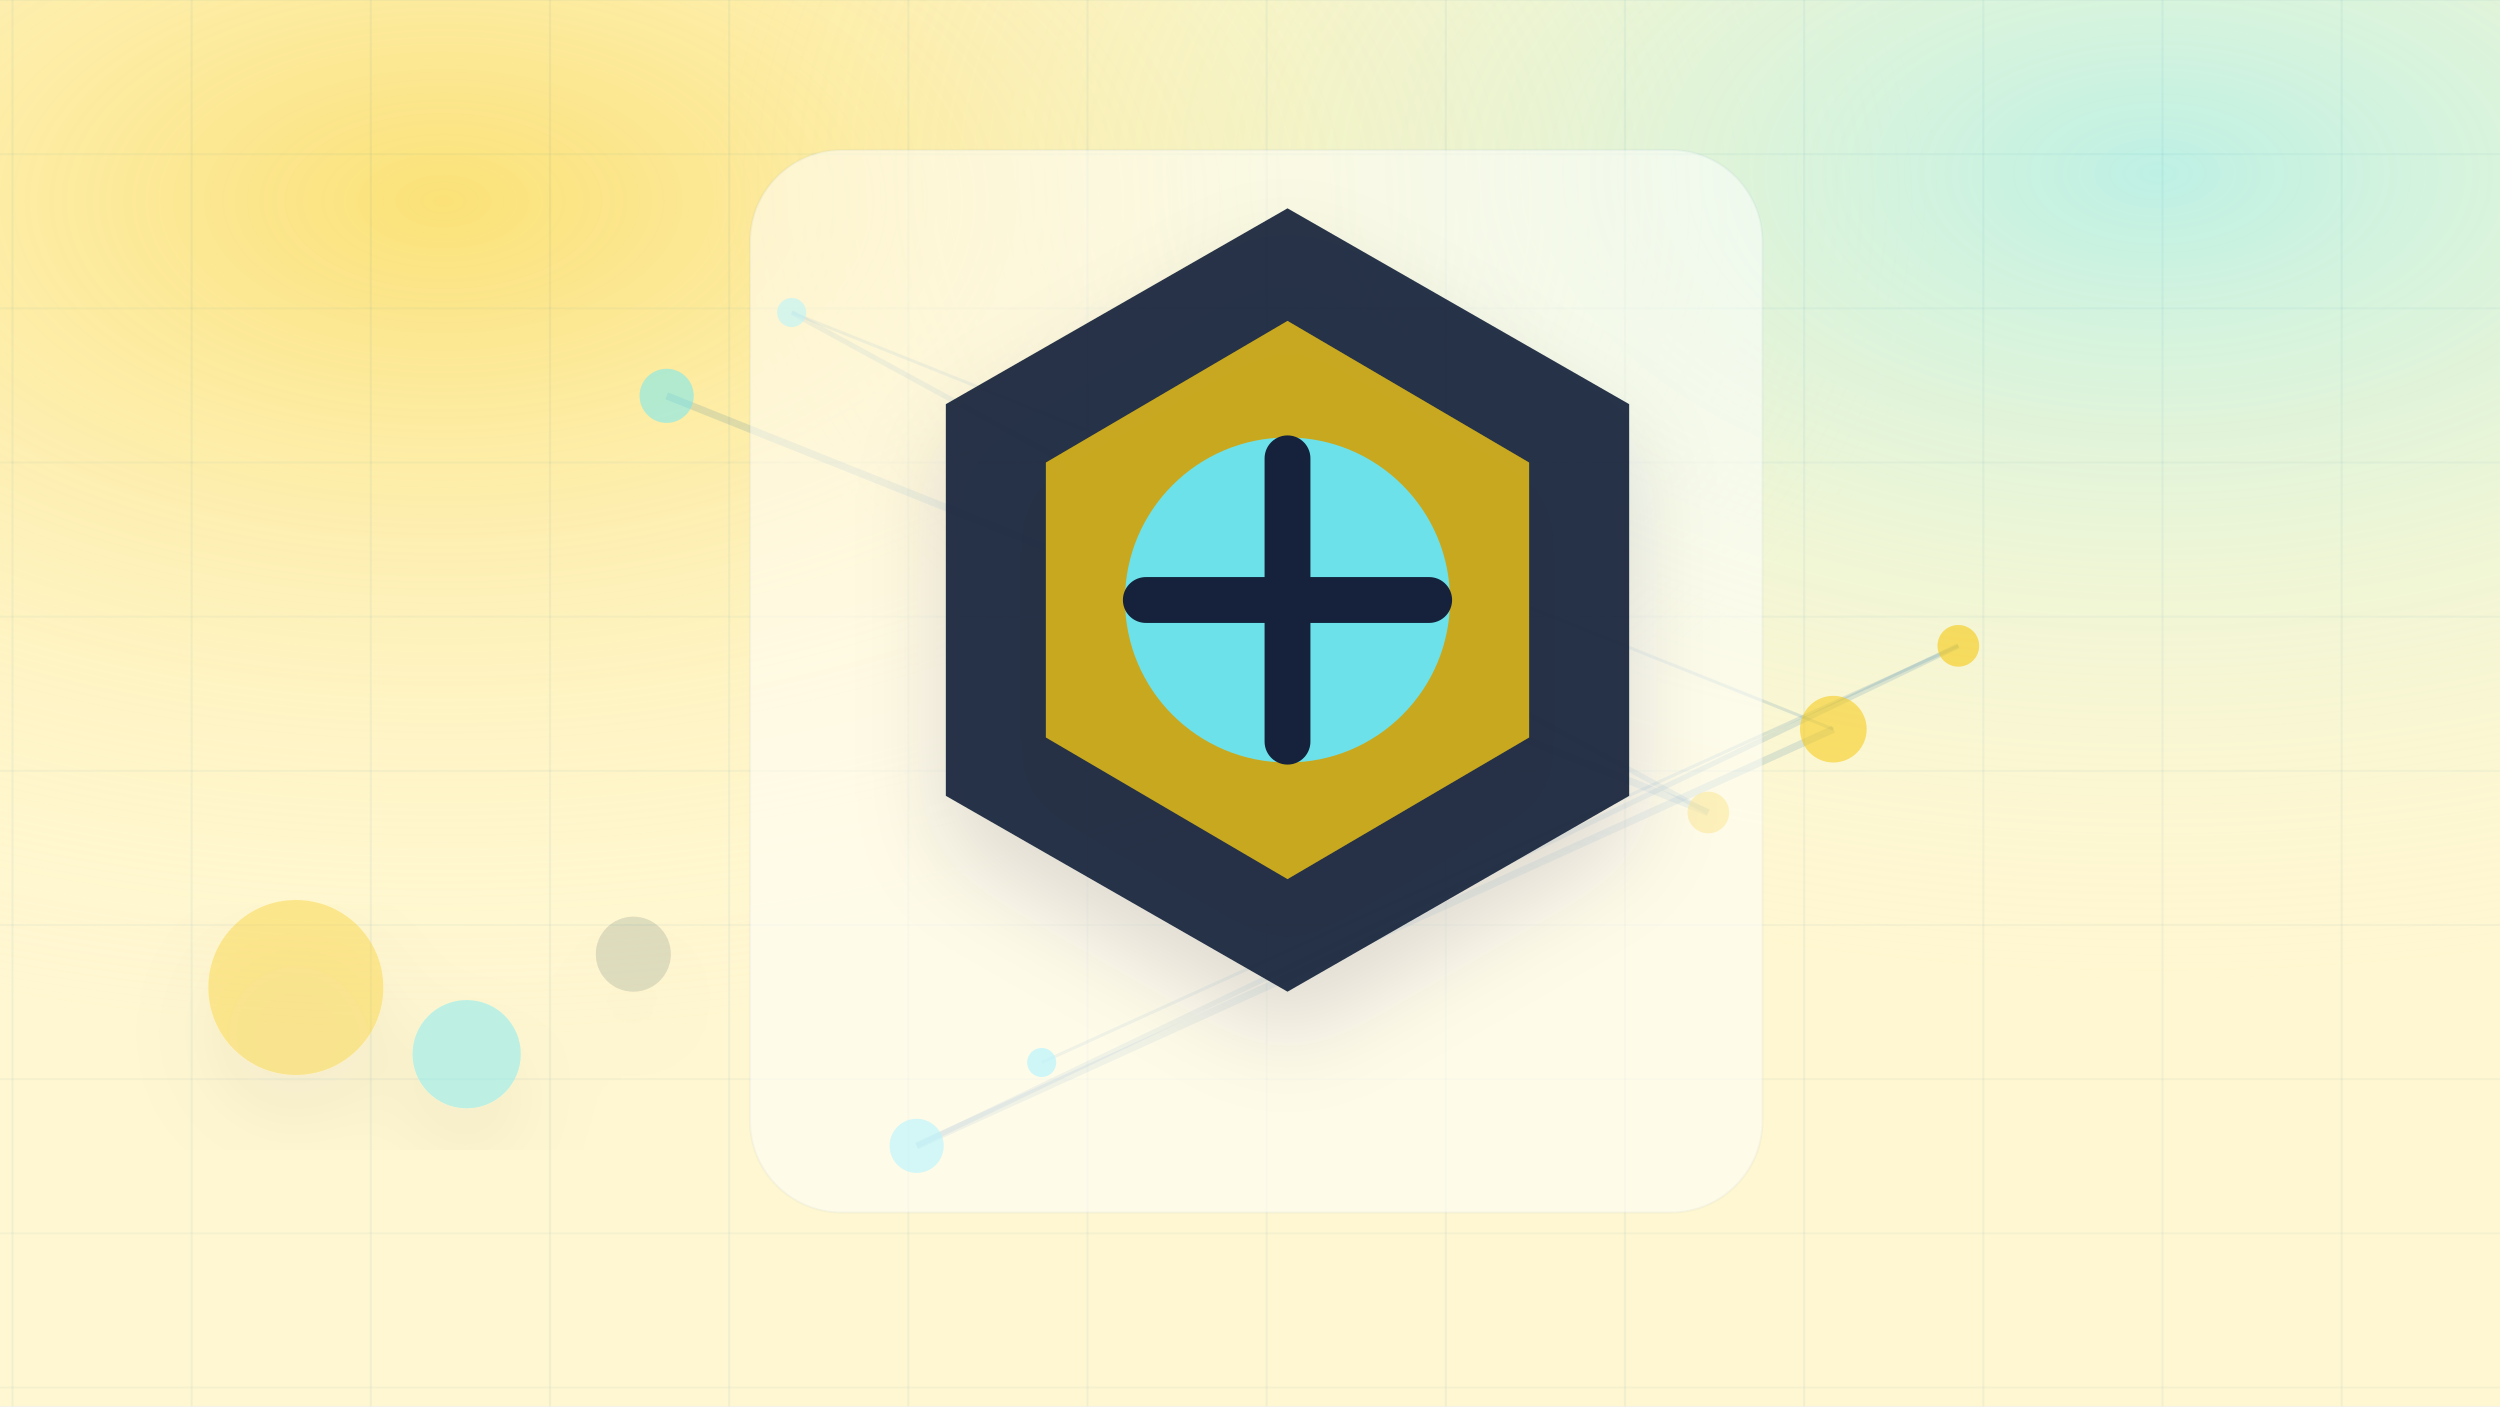
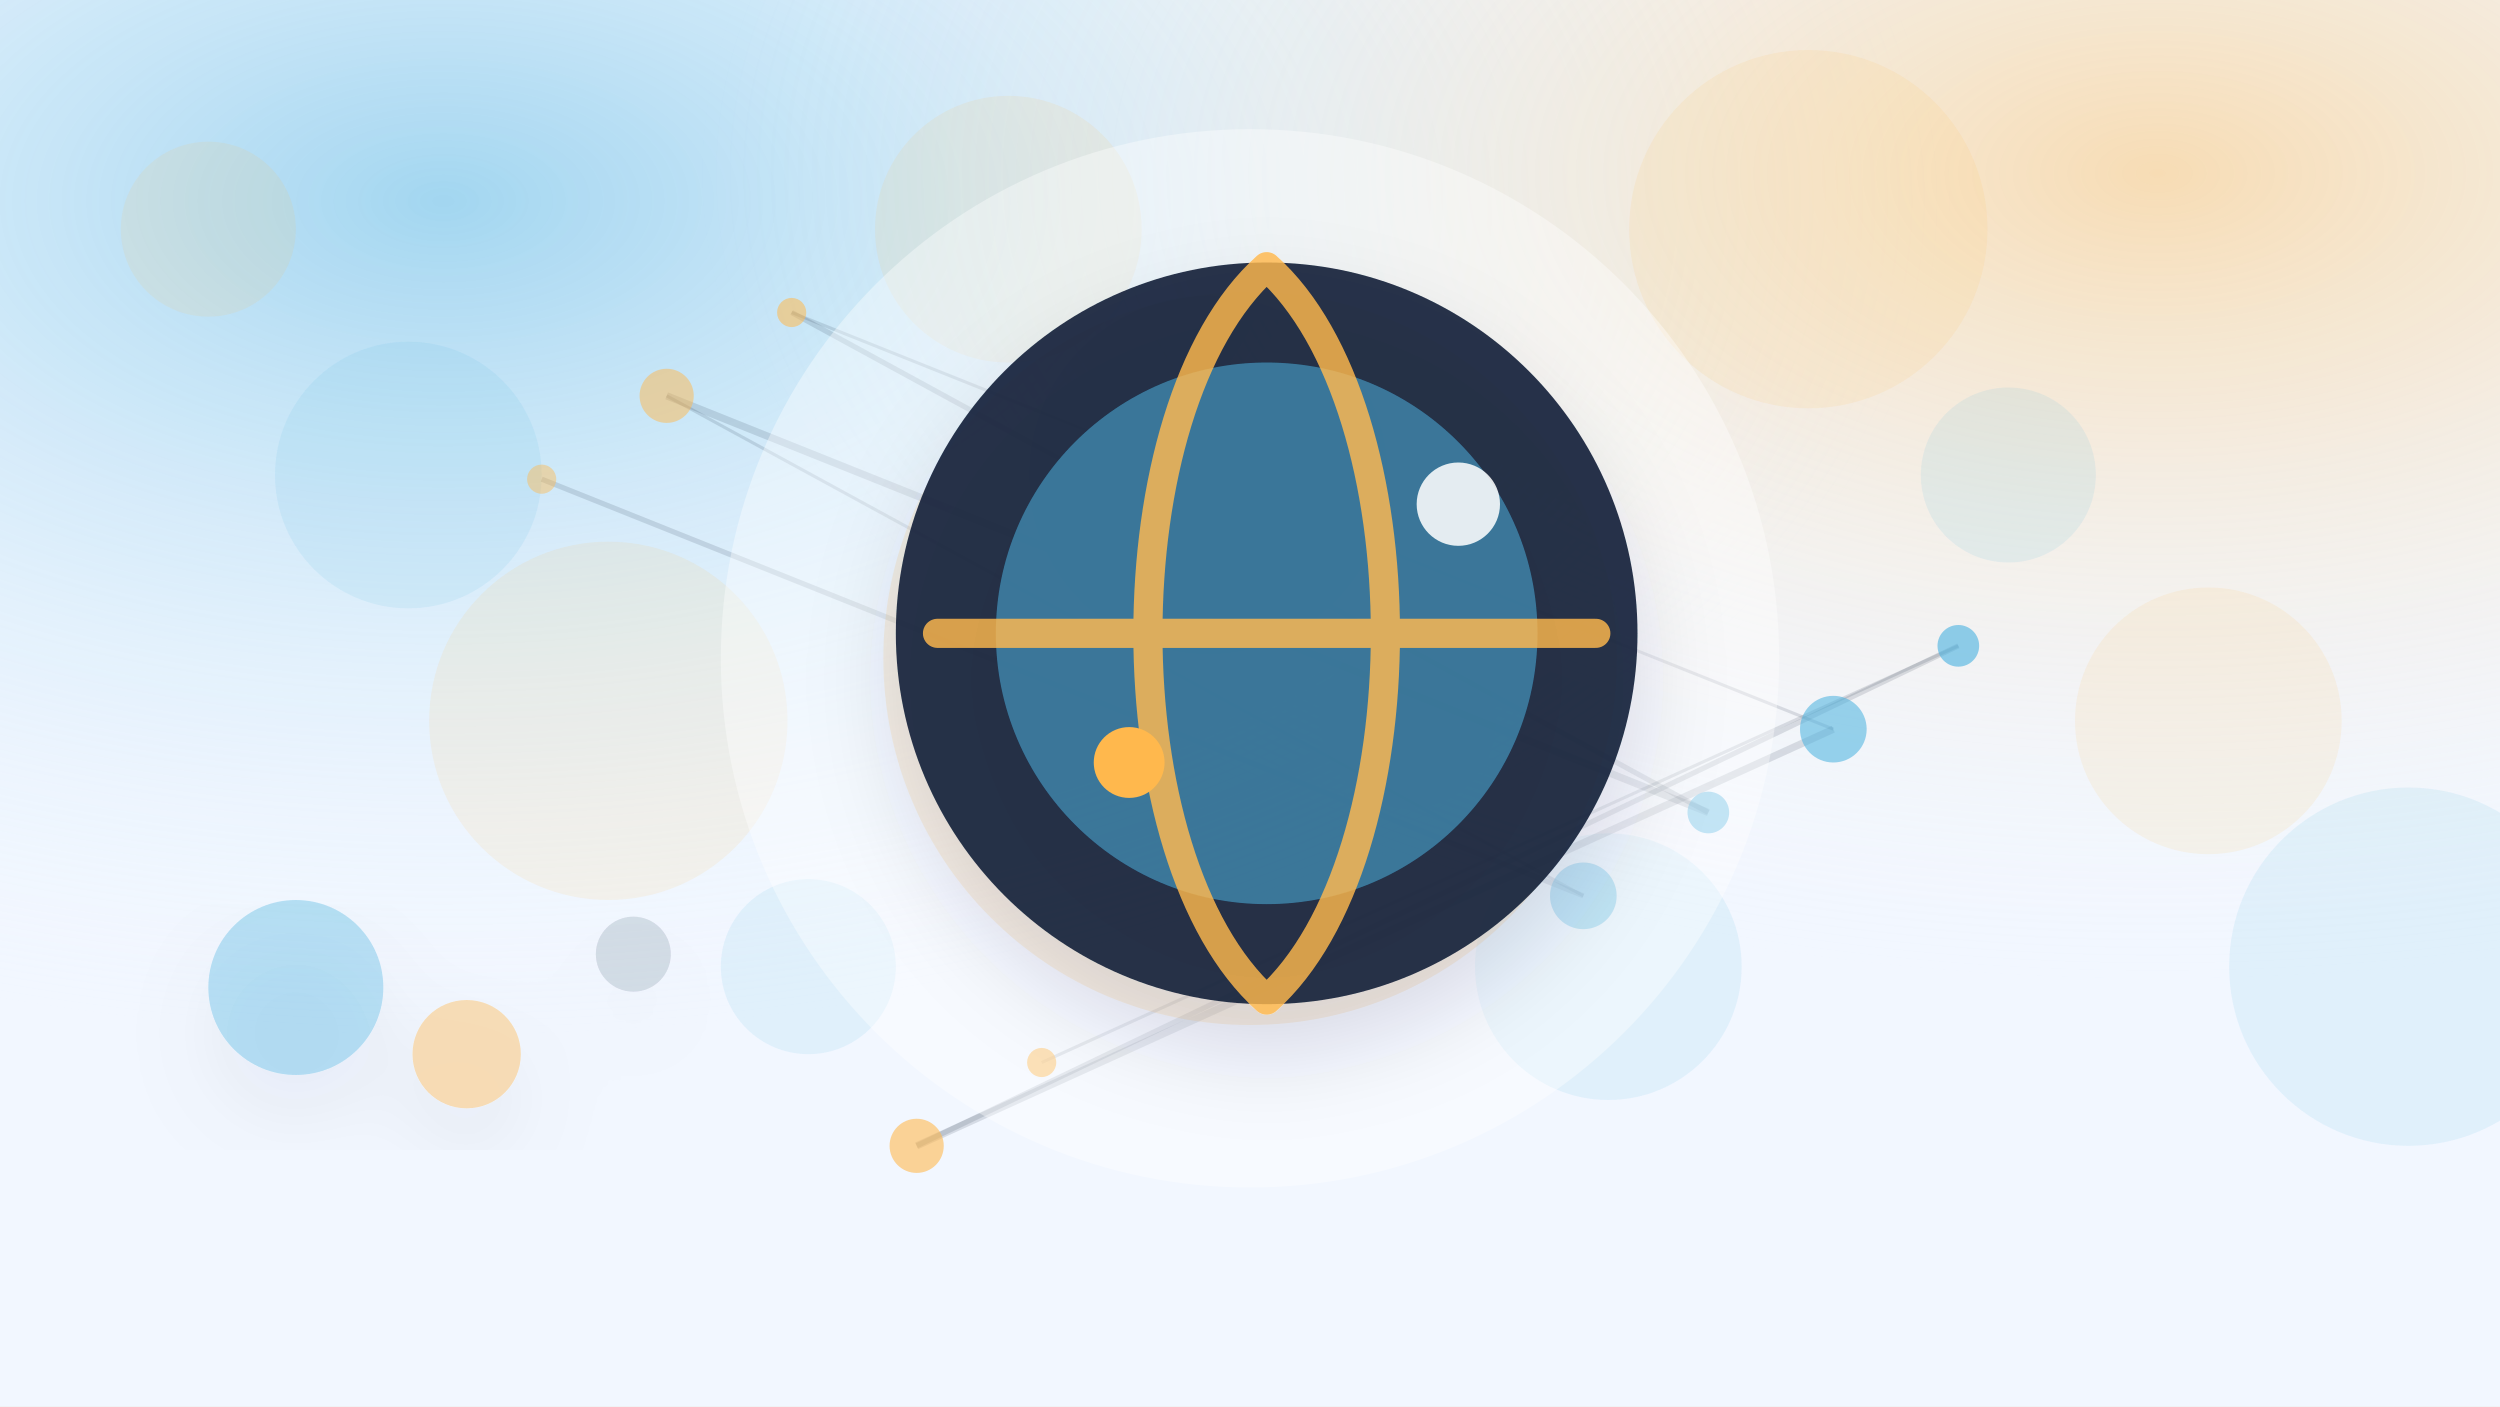
<svg xmlns="http://www.w3.org/2000/svg" width="1200" height="675" viewBox="0 0 1200 675" role="img" aria-labelledby="title desc">
  <defs>
    <radialGradient id="g1" cx="18%" cy="14%" r="60%">
-       <stop stop-color="#f6c915" stop-opacity=".48" />
-       <stop offset="1" stop-color="#fff7d1" stop-opacity="0" />
+       <stop stop-color="#4cb2e0" stop-opacity=".48" />
+       <stop offset="1" stop-color="#f2f7ff" stop-opacity="0" />
    </radialGradient>
    <radialGradient id="g2" cx="86%" cy="12%" r="58%">
-       <stop stop-color="#63e8ff" stop-opacity=".42" />
-       <stop offset="1" stop-color="#fff7d1" stop-opacity="0" />
+       <stop stop-color="#ffb84d" stop-opacity=".42" />
+       <stop offset="1" stop-color="#f2f7ff" stop-opacity="0" />
    </radialGradient>
    <linearGradient id="split" x1="0" x2="1">
-       <stop stop-color="#fff7d1" />
-       <stop offset=".55" stop-color="#fff7d1" />
-       <stop offset=".55" stop-color="#eef8ff" />
-       <stop offset="1" stop-color="#fff7d1" />
+       <stop stop-color="#f2f7ff" />
+       <stop offset=".55" stop-color="#f2f7ff" />
+       <stop offset=".55" stop-color="#fffdf2" />
+       <stop offset="1" stop-color="#eef8ff" />
    </linearGradient>
    <filter id="shadow" x="-20%" y="-20%" width="140%" height="140%">
      <feDropShadow dx="0" dy="22" stdDeviation="22" flood-color="#12213a" flood-opacity=".14" />
    </filter>
  </defs>
-   <rect width="1200" height="675" fill="#fff7d1" />
+   <rect width="1200" height="675" fill="#f2f7ff" />
  <rect width="1200" height="675" fill="url(#g1)" />
  <rect width="1200" height="675" fill="url(#g2)" />
  <g opacity=".9">
-     <path d="M-80 0V675" stroke="#0f5fa8" stroke-opacity=".055" />
-     <path d="M6 0V675" stroke="#0f5fa8" stroke-opacity=".055" />
-     <path d="M92 0V675" stroke="#0f5fa8" stroke-opacity=".055" />
-     <path d="M178 0V675" stroke="#0f5fa8" stroke-opacity=".055" />
-     <path d="M264 0V675" stroke="#0f5fa8" stroke-opacity=".055" />
-     <path d="M350 0V675" stroke="#0f5fa8" stroke-opacity=".055" />
-     <path d="M436 0V675" stroke="#0f5fa8" stroke-opacity=".055" />
-     <path d="M522 0V675" stroke="#0f5fa8" stroke-opacity=".055" />
-     <path d="M608 0V675" stroke="#0f5fa8" stroke-opacity=".055" />
-     <path d="M694 0V675" stroke="#0f5fa8" stroke-opacity=".055" />
-     <path d="M780 0V675" stroke="#0f5fa8" stroke-opacity=".055" />
-     <path d="M866 0V675" stroke="#0f5fa8" stroke-opacity=".055" />
-     <path d="M952 0V675" stroke="#0f5fa8" stroke-opacity=".055" />
-     <path d="M1038 0V675" stroke="#0f5fa8" stroke-opacity=".055" />
-     <path d="M1124 0V675" stroke="#0f5fa8" stroke-opacity=".055" />
-     <path d="M1210 0V675" stroke="#0f5fa8" stroke-opacity=".055" />
-     <path d="M1296 0V675" stroke="#0f5fa8" stroke-opacity=".055" />
-     <path d="M1382 0V675" stroke="#0f5fa8" stroke-opacity=".055" />
-     <path d="M0 0H1200" stroke="#0f5fa8" stroke-opacity=".045" />
-     <path d="M0 74H1200" stroke="#0f5fa8" stroke-opacity=".045" />
-     <path d="M0 148H1200" stroke="#0f5fa8" stroke-opacity=".045" />
-     <path d="M0 222H1200" stroke="#0f5fa8" stroke-opacity=".045" />
-     <path d="M0 296H1200" stroke="#0f5fa8" stroke-opacity=".045" />
-     <path d="M0 370H1200" stroke="#0f5fa8" stroke-opacity=".045" />
-     <path d="M0 444H1200" stroke="#0f5fa8" stroke-opacity=".045" />
-     <path d="M0 518H1200" stroke="#0f5fa8" stroke-opacity=".045" />
-     <path d="M0 592H1200" stroke="#0f5fa8" stroke-opacity=".045" />
-     <path d="M0 666H1200" stroke="#0f5fa8" stroke-opacity=".045" />
+     <circle cx="100" cy="110" r="42" fill="#ffb84d" opacity=".12" />
+     <circle cx="196" cy="228" r="64" fill="#4cb2e0" opacity=".12" />
+     <circle cx="292" cy="346" r="86" fill="#ffb84d" opacity=".12" />
+     <circle cx="388" cy="464" r="42" fill="#4cb2e0" opacity=".12" />
+     <circle cx="484" cy="110" r="64" fill="#ffb84d" opacity=".12" />
+     <circle cx="580" cy="228" r="86" fill="#4cb2e0" opacity=".12" />
+     <circle cx="676" cy="346" r="42" fill="#ffb84d" opacity=".12" />
+     <circle cx="772" cy="464" r="64" fill="#4cb2e0" opacity=".12" />
+     <circle cx="868" cy="110" r="86" fill="#ffb84d" opacity=".12" />
+     <circle cx="964" cy="228" r="42" fill="#4cb2e0" opacity=".12" />
+     <circle cx="1060" cy="346" r="64" fill="#ffb84d" opacity=".12" />
+     <circle cx="1156" cy="464" r="86" fill="#4cb2e0" opacity=".12" />
  </g>
  <g>
-     <line x1="500" y1="510" x2="940" y2="310" stroke="#0f5fa8" stroke-opacity=".13" stroke-width="1.5" />
-     <line x1="940" y1="310" x2="440" y2="550" stroke="#0f5fa8" stroke-opacity=".13" stroke-width="2.5" />
-     <line x1="440" y1="550" x2="880" y2="350" stroke="#0f5fa8" stroke-opacity=".13" stroke-width="3.5" />
-     <line x1="880" y1="350" x2="380" y2="150" stroke="#0f5fa8" stroke-opacity=".13" stroke-width="1.5" />
-     <line x1="380" y1="150" x2="820" y2="390" stroke="#0f5fa8" stroke-opacity=".13" stroke-width="2.5" />
-     <line x1="820" y1="390" x2="320" y2="190" stroke="#0f5fa8" stroke-opacity=".13" stroke-width="3.5" />
-     <circle cx="500" cy="510" r="7" fill="#63e8ff" opacity="0.64" />
-     <circle cx="940" cy="310" r="10" fill="#f6c915" opacity="0.615" />
-     <circle cx="440" cy="550" r="13" fill="#63e8ff" opacity="0.59" />
-     <circle cx="880" cy="350" r="16" fill="#f6c915" opacity="0.565" />
-     <circle cx="380" cy="150" r="7" fill="#63e8ff" opacity="0.54" />
-     <circle cx="820" cy="390" r="10" fill="#f6c915" opacity="0.515" />
-     <circle cx="320" cy="190" r="13" fill="#63e8ff" opacity="0.49" />
+     <line x1="500" y1="510" x2="940" y2="310" stroke="#12213a" stroke-opacity=".13" stroke-width="1.5" />
+     <line x1="940" y1="310" x2="440" y2="550" stroke="#12213a" stroke-opacity=".13" stroke-width="2.5" />
+     <line x1="440" y1="550" x2="880" y2="350" stroke="#12213a" stroke-opacity=".13" stroke-width="3.5" />
+     <line x1="880" y1="350" x2="380" y2="150" stroke="#12213a" stroke-opacity=".13" stroke-width="1.5" />
+     <line x1="380" y1="150" x2="820" y2="390" stroke="#12213a" stroke-opacity=".13" stroke-width="2.5" />
+     <line x1="820" y1="390" x2="320" y2="190" stroke="#12213a" stroke-opacity=".13" stroke-width="3.5" />
+     <line x1="320" y1="190" x2="760" y2="430" stroke="#12213a" stroke-opacity=".13" stroke-width="1.5" />
+     <line x1="760" y1="430" x2="260" y2="230" stroke="#12213a" stroke-opacity=".13" stroke-width="2.5" />
+     <circle cx="500" cy="510" r="7" fill="#ffb84d" opacity="0.64" />
+     <circle cx="940" cy="310" r="10" fill="#4cb2e0" opacity="0.615" />
+     <circle cx="440" cy="550" r="13" fill="#ffb84d" opacity="0.59" />
+     <circle cx="880" cy="350" r="16" fill="#4cb2e0" opacity="0.565" />
+     <circle cx="380" cy="150" r="7" fill="#ffb84d" opacity="0.54" />
+     <circle cx="820" cy="390" r="10" fill="#4cb2e0" opacity="0.515" />
+     <circle cx="320" cy="190" r="13" fill="#ffb84d" opacity="0.49" />
+     <circle cx="760" cy="430" r="16" fill="#4cb2e0" opacity="0.465" />
+     <circle cx="260" cy="230" r="7" fill="#ffb84d" opacity="0.44" />
  </g>
  <g transform="translate(-300 0)">
-     <rect x="660" y="72" width="486" height="510" rx="44" fill="#fff" opacity=".52" stroke="#0f5fa8" stroke-opacity=".08" />
+     <circle cx="900" cy="316" r="254" fill="#fff" opacity=".38" />
+     <circle cx="900" cy="316" r="176" fill="#ffb84d" opacity=".16" />
  </g>
  <g transform="translate(-300 0)" filter="url(#shadow)">
-     <g transform="translate(728 100)">
-       <polygon points="190,0 354,94 354,282 190,376 26,282 26,94" fill="#12213a" opacity=".92" />
-       <polygon points="190,54 306,122 306,254 190,322 74,254 74,122" fill="#f6c915" opacity=".78" />
-       <circle cx="190" cy="188" r="78" fill="#63e8ff" opacity=".9" />
-       <path d="M190 120v136M122 188h136" stroke="#12213a" stroke-width="22" stroke-linecap="round" />
+     <g transform="translate(700 96)">
+       <circle cx="208" cy="208" r="178" fill="#12213a" opacity=".92" />
+       <circle cx="208" cy="208" r="130" fill="#4cb2e0" opacity=".55" />
+       <path d="M50 208h316M208 32c-76 68-76 284 0 352M208 32c76 68 76 284 0 352" fill="none" stroke="#ffb84d" stroke-width="14" stroke-linecap="round" opacity=".82" />
+       <circle cx="300" cy="146" r="20" fill="#fff" opacity=".86" />
+       <circle cx="142" cy="270" r="17" fill="#ffb84d" />
    </g>
  </g>
  <g filter="url(#shadow)" opacity=".82">
-     <circle cx="142" cy="474" r="42" fill="#f6c915" opacity=".44" />
-     <circle cx="224" cy="506" r="26" fill="#63e8ff" opacity=".5" />
+     <circle cx="142" cy="474" r="42" fill="#4cb2e0" opacity=".44" />
+     <circle cx="224" cy="506" r="26" fill="#ffb84d" opacity=".5" />
    <circle cx="304" cy="458" r="18" fill="#12213a" opacity=".16" />
  </g>
</svg>
